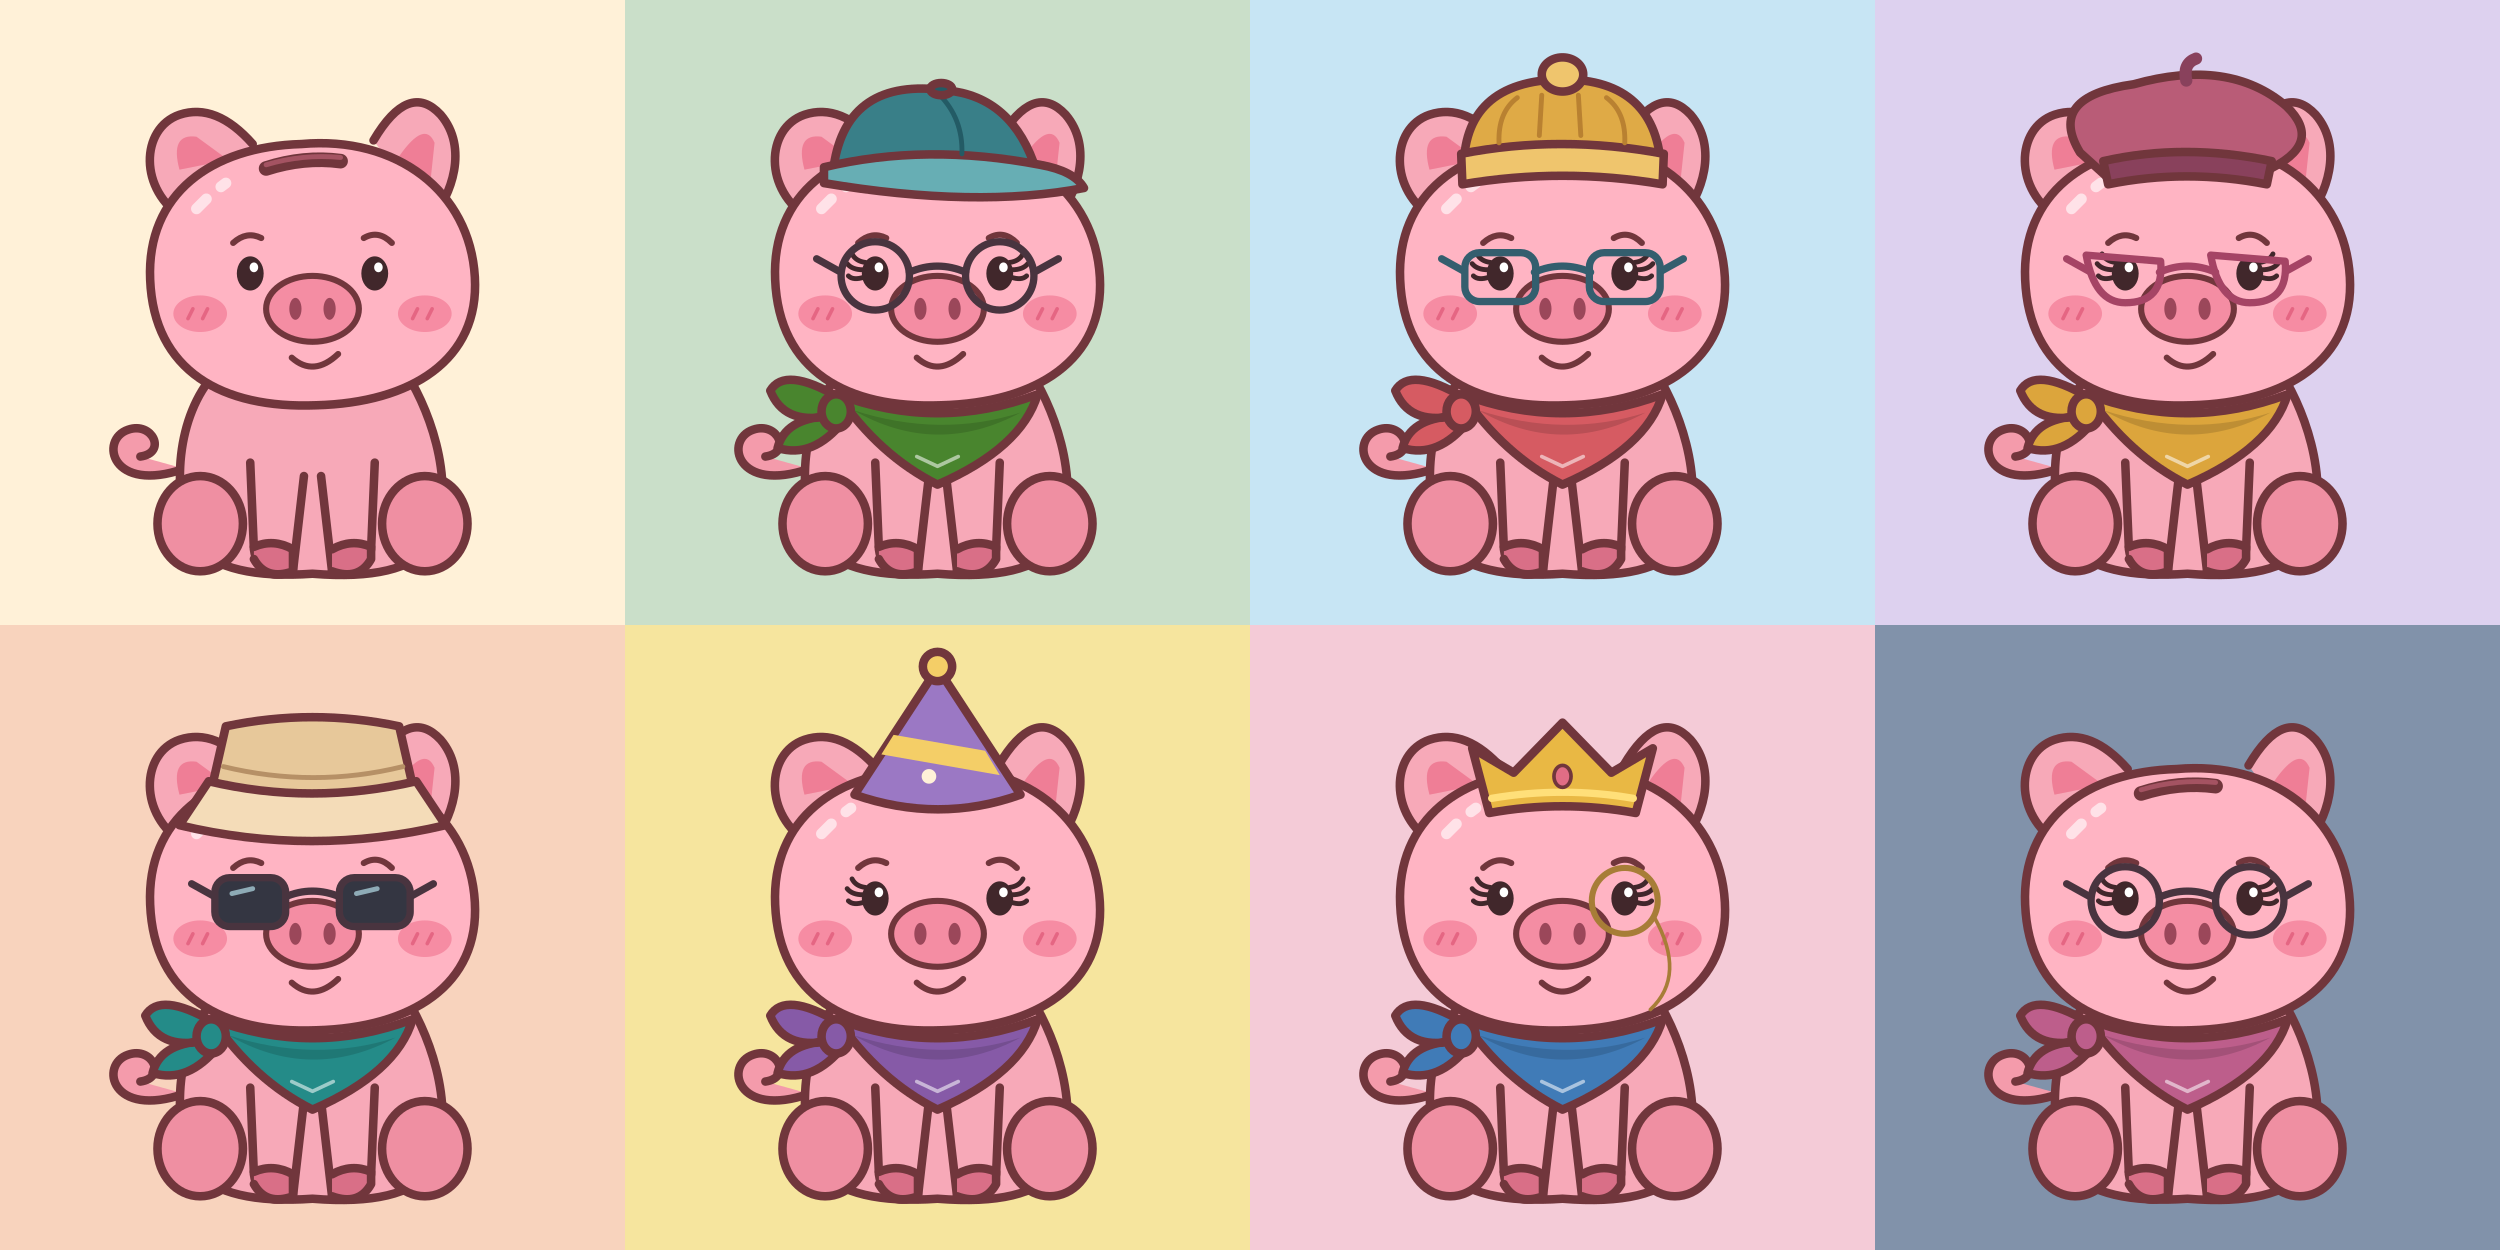
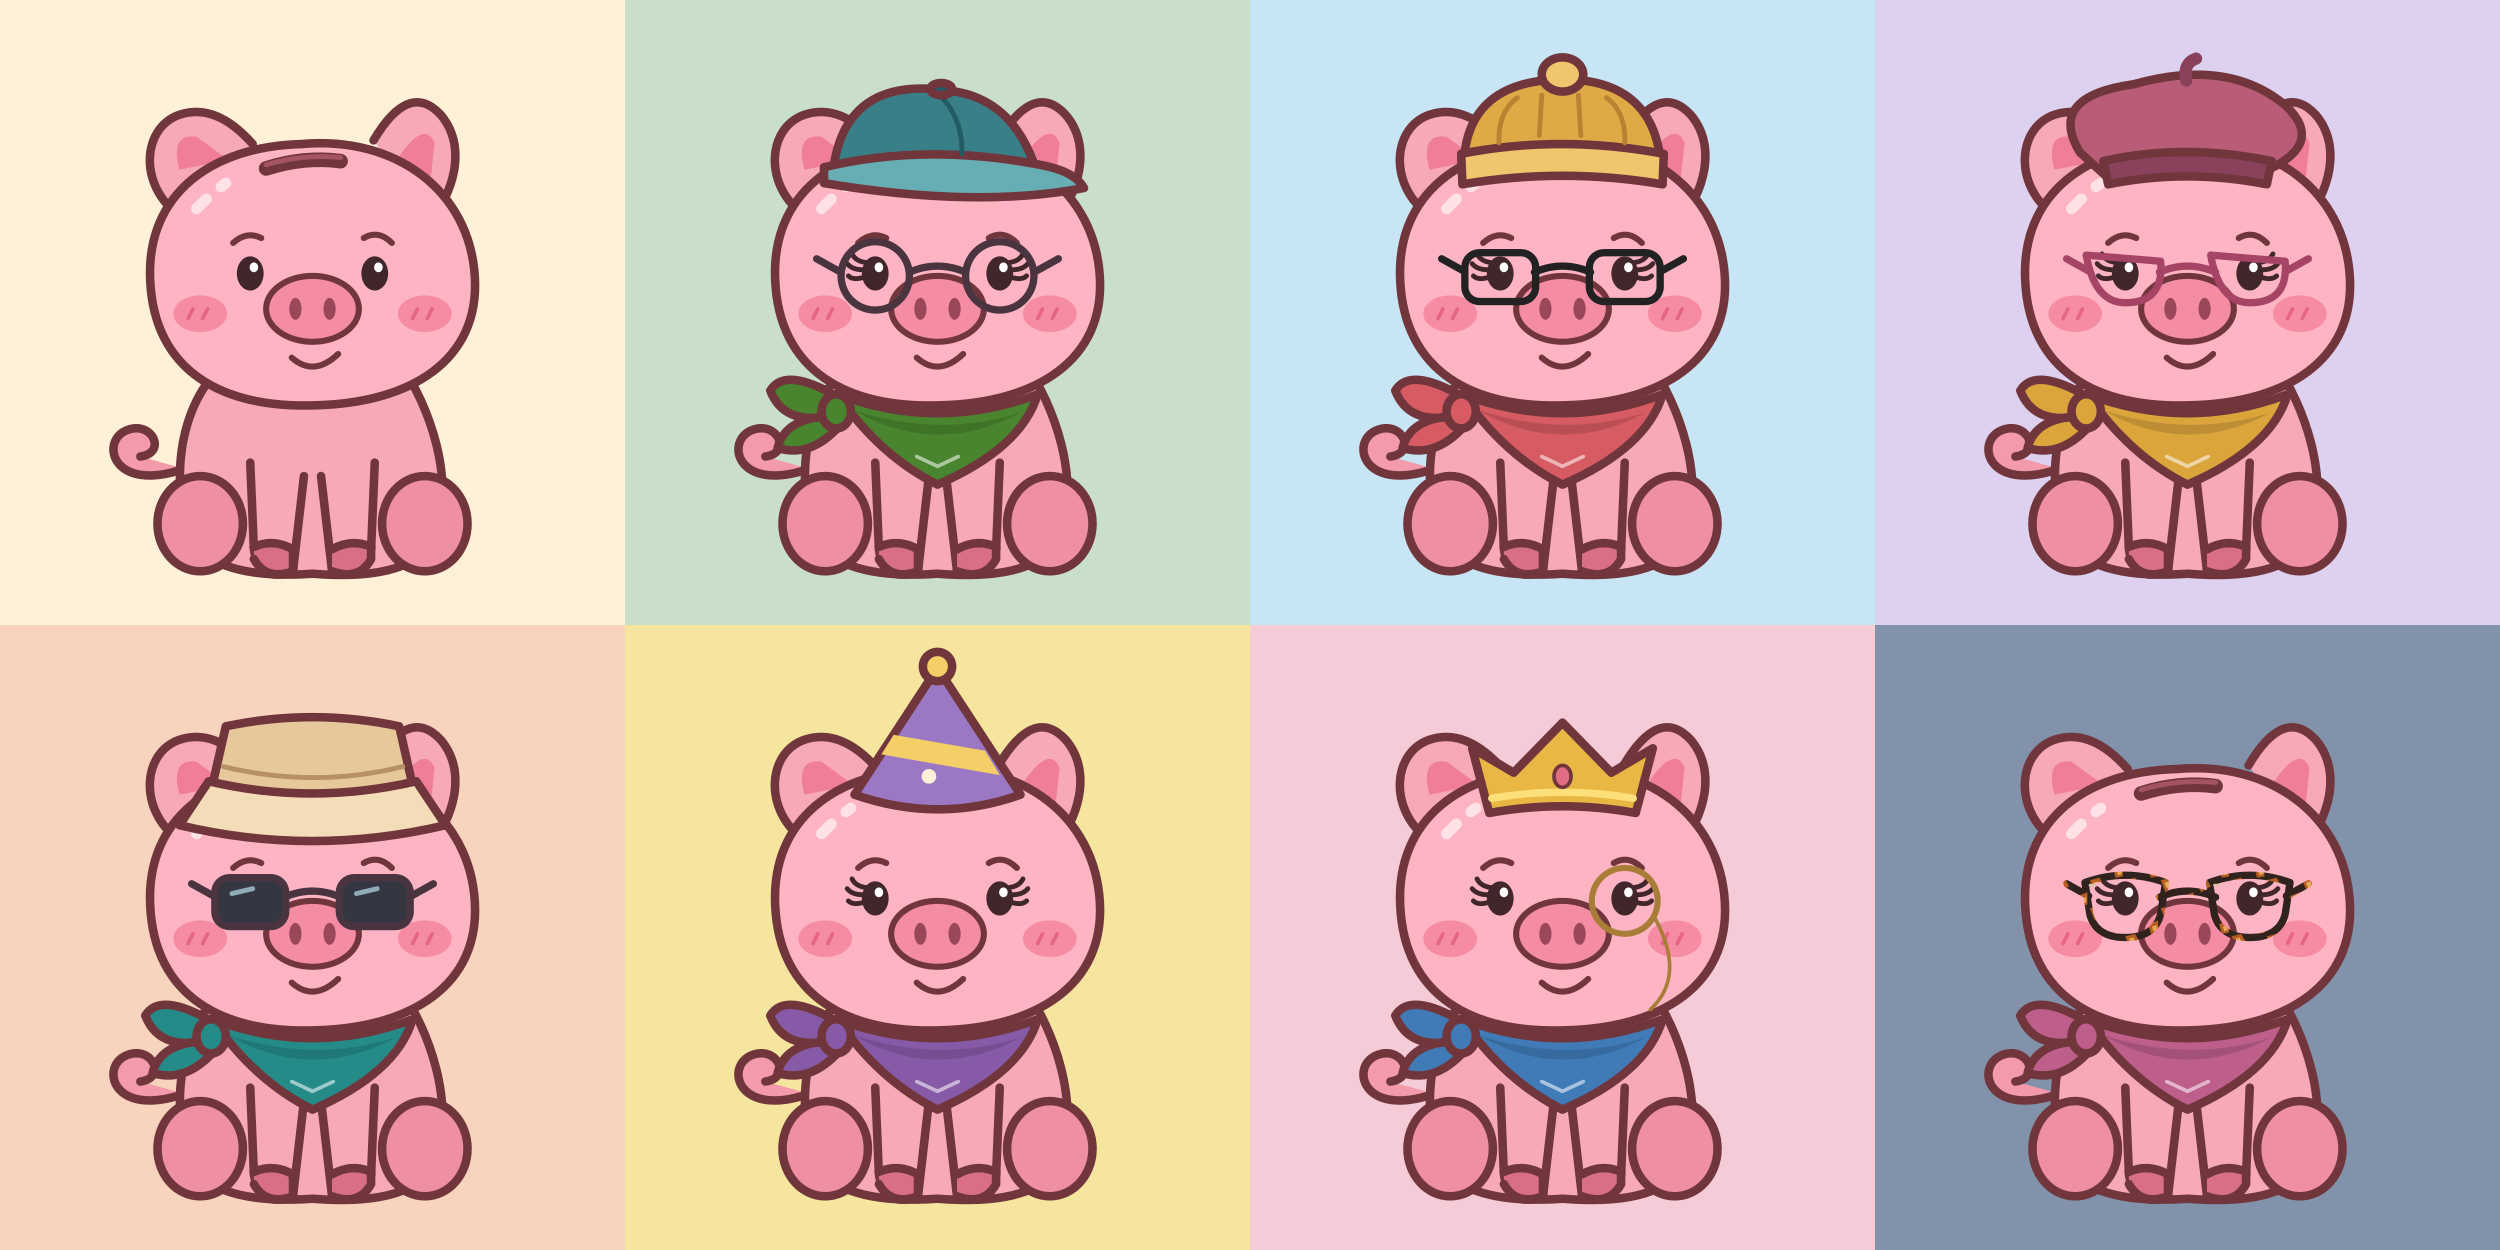
<svg xmlns="http://www.w3.org/2000/svg" width="1024" height="512">
  <svg x="0" y="0" width="256" height="256" viewBox="0 0 512 512">
    <g stroke="#71363c" stroke-width="7" stroke-linecap="round" stroke-linejoin="round">
      <path d="M0 0H512V512H0Z" fill="#fff1d8" stroke="none" />
    </g>
    <g stroke="#71363c" stroke-width="7" stroke-linecap="round" stroke-linejoin="round">
      <path d="M151 384 C91 405 81 360 105 352 C125 345 137 371 115 374" fill="#f49bab" />
      <path d="M176 306 C145 340 139 403 159 447 Q185 475 256 470 Q330 476 353 447 C375 403 355 341 333 306 Z" fill="#f7a9b8" />
      <ellipse cx="164" cy="429" rx="35" ry="39" fill="#ef8fa2" />
      <ellipse cx="348" cy="429" rx="35" ry="39" fill="#ef8fa2" />
      <path d="M205 379 L208 450 Q212 478 240 468 L249 390 M307 379 L304 450 Q300 478 272 468 L263 390" fill="#f7a9b8" />
      <path d="M208 448 Q224 441 240 450 L240 468 Q218 476 208 458 M272 450 Q288 441 304 448 L304 458 Q294 476 272 468" fill="#d96f87" />
      <path d="M151 179 C113 156 115 105 147 94 Q177 84 207 118 M306 115 Q335 66 361 94 C384 121 370 160 353 180" fill="#f7a9b8" />
      <path d="M147 139 Q139 109 161 112 L187 131 Z M327 128 Q348 98 356 117 L353 145 Z" fill="#ef7e96" stroke="none" />
      <path d="M123 229 C120 159 173 120 247 118 C325 111 385 157 389 227 C393 295 337 330 259 332 C182 335 126 304 123 229 Z" fill="#ffb4c3" />
      <path d="M218 138 Q249 128 279 132" fill="none" stroke-width="12" />
      <path d="M218 135 Q248 126 279 129" fill="none" stroke="#a45362" stroke-width="4" />
      <ellipse cx="164" cy="257" rx="22" ry="15" fill="#f68ca3" stroke="none" />
      <ellipse cx="348" cy="257" rx="22" ry="15" fill="#f68ca3" stroke="none" />
      <path d="M158 253 L154 261 M170 253 L166 261 M342 253 L338 261 M354 253 L350 261" fill="none" stroke="#e56683" stroke-width="3" />
      <path d="M191 199 Q202 189 214 195 M298 195 Q310 188 321 199" fill="none" stroke-width="5" />
      <ellipse cx="205" cy="224" rx="11" ry="14" fill="#41272b" stroke="none" />
      <ellipse cx="307" cy="224" rx="11" ry="14" fill="#41272b" stroke="none" />
      <ellipse cx="208" cy="219" rx="3.5" ry="4" fill="#fff" stroke="none" />
      <ellipse cx="310" cy="219" rx="3.5" ry="4" fill="#fff" stroke="none" />
      <ellipse cx="256" cy="253" rx="38" ry="27" fill="#f48da3" stroke-width="5" />
      <ellipse cx="242" cy="253" rx="5" ry="9" fill="#9b475a" stroke="none" />
      <ellipse cx="270" cy="253" rx="5" ry="9" fill="#9b475a" stroke="none" />
      <path d="M239 293 Q257 309 277 290" fill="none" stroke-width="5" />
      <path d="M161 171 L169 163 M181 153 L185 150" fill="none" stroke="#ffe2e8" stroke-width="9" />
    </g>
  </svg>
  <svg x="256" y="0" width="256" height="256" viewBox="0 0 512 512">
    <g stroke="#71363c" stroke-width="7" stroke-linecap="round" stroke-linejoin="round">
      <path d="M0 0H512V512H0Z" fill="#cadfc9" stroke="none" />
    </g>
    <g stroke="#71363c" stroke-width="7" stroke-linecap="round" stroke-linejoin="round">
      <path d="M151 384 C91 405 81 360 105 352 C125 345 137 371 115 374" fill="#f49bab" />
      <path d="M176 306 C145 340 139 403 159 447 Q185 475 256 470 Q330 476 353 447 C375 403 355 341 333 306 Z" fill="#f7a9b8" />
      <ellipse cx="164" cy="429" rx="35" ry="39" fill="#ef8fa2" />
      <ellipse cx="348" cy="429" rx="35" ry="39" fill="#ef8fa2" />
      <path d="M205 379 L208 450 Q212 478 240 468 L249 390 M307 379 L304 450 Q300 478 272 468 L263 390" fill="#f7a9b8" />
      <path d="M208 448 Q224 441 240 450 L240 468 Q218 476 208 458 M272 450 Q288 441 304 448 L304 458 Q294 476 272 468" fill="#d96f87" />
      <path d="M151 179 C113 156 115 105 147 94 Q177 84 207 118 M306 115 Q335 66 361 94 C384 121 370 160 353 180" fill="#f7a9b8" />
      <path d="M147 139 Q139 109 161 112 L187 131 Z M327 128 Q348 98 356 117 L353 145 Z" fill="#ef7e96" stroke="none" />
      <path d="M123 229 C120 159 173 120 247 118 C325 111 385 157 389 227 C393 295 337 330 259 332 C182 335 126 304 123 229 Z" fill="#ffb4c3" />
      <path d="M218 138 Q249 128 279 132" fill="none" stroke-width="12" />
      <path d="M218 135 Q248 126 279 129" fill="none" stroke="#a45362" stroke-width="4" />
      <ellipse cx="164" cy="257" rx="22" ry="15" fill="#f68ca3" stroke="none" />
      <ellipse cx="348" cy="257" rx="22" ry="15" fill="#f68ca3" stroke="none" />
      <path d="M158 253 L154 261 M170 253 L166 261 M342 253 L338 261 M354 253 L350 261" fill="none" stroke="#e56683" stroke-width="3" />
      <path d="M191 199 Q202 189 214 195 M298 195 Q310 188 321 199" fill="none" stroke-width="5" />
      <ellipse cx="205" cy="224" rx="11" ry="14" fill="#41272b" stroke="none" />
      <ellipse cx="307" cy="224" rx="11" ry="14" fill="#41272b" stroke="none" />
      <ellipse cx="208" cy="219" rx="3.5" ry="4" fill="#fff" stroke="none" />
      <ellipse cx="310" cy="219" rx="3.5" ry="4" fill="#fff" stroke="none" />
      <ellipse cx="256" cy="253" rx="38" ry="27" fill="#f48da3" stroke-width="5" />
      <ellipse cx="242" cy="253" rx="5" ry="9" fill="#9b475a" stroke="none" />
      <ellipse cx="270" cy="253" rx="5" ry="9" fill="#9b475a" stroke="none" />
      <path d="M239 293 Q257 309 277 290" fill="none" stroke-width="5" />
      <path d="M161 171 L169 163 M181 153 L185 150" fill="none" stroke="#ffe2e8" stroke-width="9" />
    </g>
    <g stroke="#71363c" stroke-width="7" stroke-linecap="round" stroke-linejoin="round">
      <path d="M174 325 Q131 300 119 320 Q130 348 166 341 Q131 343 125 367 Q154 376 179 345" fill="#49852e" />
      <path d="M174 323 Q256 354 338 323 Q325 367 256 397 Q208 373 174 323 Z" fill="#49852e" />
      <path d="M187 336 Q255 375 324 338 Q258 359 187 336" fill="#000" opacity=".14" stroke="none" />
      <ellipse cx="173" cy="337" rx="12" ry="14" fill="#49852e" />
      <path d="M239 374 L256 382 L273 374" fill="none" stroke="#fff" opacity=".55" stroke-width="3" />
    </g>
    <g stroke="#71363c" stroke-width="7" stroke-linecap="round" stroke-linejoin="round">
      <path d="M197 215 Q189 214 186 208 M195 221 Q186 221 182 216 M196 227 Q187 230 183 226 M315 215 Q323 214 326 208 M317 221 Q326 221 330 216 M316 227 Q325 230 329 226" fill="none" stroke="#41272b" stroke-width="4" />
    </g>
    <g stroke="#71363c" stroke-width="7" stroke-linecap="round" stroke-linejoin="round">
      <path d="M175 222 L157 212 M337 222 L355 212 M233 223 Q256 213 279 223" fill="none" stroke="#49343f" stroke-width="6" />
      <ellipse cx="205" cy="226" rx="28" ry="28" fill="none" stroke="#49343f" stroke-width="6" />
      <ellipse cx="307" cy="226" rx="28" ry="28" fill="none" stroke="#49343f" stroke-width="6" />
    </g>
    <g stroke="#71363c" stroke-width="7" stroke-linecap="round" stroke-linejoin="round">
      <path d="M171 136 Q182 63 263 74 Q318 79 337 140 Z" fill="#397f88" />
      <path d="M163 137 Q246 117 340 135 Q368 140 376 154 Q288 171 163 150 Z" fill="#67aeb4" />
      <path d="M257 77 Q277 97 276 126" fill="none" stroke="#235b65" stroke-width="4" />
      <ellipse cx="259" cy="73" rx="9" ry="5" fill="#235b65" />
    </g>
  </svg>
  <svg x="512" y="0" width="256" height="256" viewBox="0 0 512 512">
    <g stroke="#71363c" stroke-width="7" stroke-linecap="round" stroke-linejoin="round">
      <path d="M0 0H512V512H0Z" fill="#c7e5f4" stroke="none" />
    </g>
    <g stroke="#71363c" stroke-width="7" stroke-linecap="round" stroke-linejoin="round">
      <path d="M151 384 C91 405 81 360 105 352 C125 345 137 371 115 374" fill="#f49bab" />
      <path d="M176 306 C145 340 139 403 159 447 Q185 475 256 470 Q330 476 353 447 C375 403 355 341 333 306 Z" fill="#f7a9b8" />
      <ellipse cx="164" cy="429" rx="35" ry="39" fill="#ef8fa2" />
      <ellipse cx="348" cy="429" rx="35" ry="39" fill="#ef8fa2" />
      <path d="M205 379 L208 450 Q212 478 240 468 L249 390 M307 379 L304 450 Q300 478 272 468 L263 390" fill="#f7a9b8" />
      <path d="M208 448 Q224 441 240 450 L240 468 Q218 476 208 458 M272 450 Q288 441 304 448 L304 458 Q294 476 272 468" fill="#d96f87" />
      <path d="M151 179 C113 156 115 105 147 94 Q177 84 207 118 M306 115 Q335 66 361 94 C384 121 370 160 353 180" fill="#f7a9b8" />
      <path d="M147 139 Q139 109 161 112 L187 131 Z M327 128 Q348 98 356 117 L353 145 Z" fill="#ef7e96" stroke="none" />
      <path d="M123 229 C120 159 173 120 247 118 C325 111 385 157 389 227 C393 295 337 330 259 332 C182 335 126 304 123 229 Z" fill="#ffb4c3" />
      <path d="M218 138 Q249 128 279 132" fill="none" stroke-width="12" />
      <path d="M218 135 Q248 126 279 129" fill="none" stroke="#a45362" stroke-width="4" />
      <ellipse cx="164" cy="257" rx="22" ry="15" fill="#f68ca3" stroke="none" />
      <ellipse cx="348" cy="257" rx="22" ry="15" fill="#f68ca3" stroke="none" />
      <path d="M158 253 L154 261 M170 253 L166 261 M342 253 L338 261 M354 253 L350 261" fill="none" stroke="#e56683" stroke-width="3" />
      <path d="M191 199 Q202 189 214 195 M298 195 Q310 188 321 199" fill="none" stroke-width="5" />
      <ellipse cx="205" cy="224" rx="11" ry="14" fill="#41272b" stroke="none" />
      <ellipse cx="307" cy="224" rx="11" ry="14" fill="#41272b" stroke="none" />
      <ellipse cx="208" cy="219" rx="3.5" ry="4" fill="#fff" stroke="none" />
      <ellipse cx="310" cy="219" rx="3.5" ry="4" fill="#fff" stroke="none" />
      <ellipse cx="256" cy="253" rx="38" ry="27" fill="#f48da3" stroke-width="5" />
      <ellipse cx="242" cy="253" rx="5" ry="9" fill="#9b475a" stroke="none" />
      <ellipse cx="270" cy="253" rx="5" ry="9" fill="#9b475a" stroke="none" />
      <path d="M239 293 Q257 309 277 290" fill="none" stroke-width="5" />
      <path d="M161 171 L169 163 M181 153 L185 150" fill="none" stroke="#ffe2e8" stroke-width="9" />
    </g>
    <g stroke="#71363c" stroke-width="7" stroke-linecap="round" stroke-linejoin="round">
      <path d="M174 325 Q131 300 119 320 Q130 348 166 341 Q131 343 125 367 Q154 376 179 345" fill="#d65b62" />
      <path d="M174 323 Q256 354 338 323 Q325 367 256 397 Q208 373 174 323 Z" fill="#d65b62" />
      <path d="M187 336 Q255 375 324 338 Q258 359 187 336" fill="#000" opacity=".14" stroke="none" />
      <ellipse cx="173" cy="337" rx="12" ry="14" fill="#d65b62" />
      <path d="M239 374 L256 382 L273 374" fill="none" stroke="#fff" opacity=".55" stroke-width="3" />
    </g>
    <g stroke="#71363c" stroke-width="7" stroke-linecap="round" stroke-linejoin="round">
      <path d="M197 215 Q189 214 186 208 M195 221 Q186 221 182 216 M196 227 Q187 230 183 226 M315 215 Q323 214 326 208 M317 221 Q326 221 330 216 M316 227 Q325 230 329 226" fill="none" stroke="#41272b" stroke-width="4" />
    </g>
    <g stroke="#71363c" stroke-width="7" stroke-linecap="round" stroke-linejoin="round">
-       <path d="M175 222 L157 212 M337 222 L355 212 M233 223 Q256 213 279 223" fill="none" stroke="#345e6e" stroke-width="6" />
-       <rect x="176" y="207" width="58" height="40" rx="12" fill="none" stroke="#345e6e" stroke-width="6" />
-       <rect x="278" y="207" width="58" height="40" rx="12" fill="none" stroke="#345e6e" stroke-width="6" />
+       <path d="M175 222 L157 212 M337 222 L355 212 M233 223 Q256 213 279 223" fill="none" stroke="#222222" stroke-width="6" />
+       <rect x="176" y="207" width="58" height="40" rx="12" fill="none" stroke="#222222" stroke-width="6" />
+       <rect x="278" y="207" width="58" height="40" rx="12" fill="none" stroke="#222222" stroke-width="6" />
    </g>
    <g stroke="#71363c" stroke-width="7" stroke-linecap="round" stroke-linejoin="round">
      <path d="M175 141 Q174 66 256 65 Q334 65 337 141 Z" fill="#dfaa46" />
      <path d="M173 126 Q254 110 339 126 L338 151 Q256 137 174 151 Z" fill="#efc56d" />
      <ellipse cx="256" cy="61" rx="17" ry="14" fill="#efc56d" />
      <path d="M204 117 Q203 92 219 80 M237 111 L239 78 M271 111 L269 78 M307 117 Q308 92 292 80" fill="none" stroke="#b98131" stroke-width="4" />
    </g>
  </svg>
  <svg x="768" y="0" width="256" height="256" viewBox="0 0 512 512">
    <g stroke="#71363c" stroke-width="7" stroke-linecap="round" stroke-linejoin="round">
      <path d="M0 0H512V512H0Z" fill="#ddd1ef" stroke="none" />
    </g>
    <g stroke="#71363c" stroke-width="7" stroke-linecap="round" stroke-linejoin="round">
      <path d="M151 384 C91 405 81 360 105 352 C125 345 137 371 115 374" fill="#f49bab" />
      <path d="M176 306 C145 340 139 403 159 447 Q185 475 256 470 Q330 476 353 447 C375 403 355 341 333 306 Z" fill="#f7a9b8" />
      <ellipse cx="164" cy="429" rx="35" ry="39" fill="#ef8fa2" />
      <ellipse cx="348" cy="429" rx="35" ry="39" fill="#ef8fa2" />
      <path d="M205 379 L208 450 Q212 478 240 468 L249 390 M307 379 L304 450 Q300 478 272 468 L263 390" fill="#f7a9b8" />
      <path d="M208 448 Q224 441 240 450 L240 468 Q218 476 208 458 M272 450 Q288 441 304 448 L304 458 Q294 476 272 468" fill="#d96f87" />
      <path d="M151 179 C113 156 115 105 147 94 Q177 84 207 118 M306 115 Q335 66 361 94 C384 121 370 160 353 180" fill="#f7a9b8" />
      <path d="M147 139 Q139 109 161 112 L187 131 Z M327 128 Q348 98 356 117 L353 145 Z" fill="#ef7e96" stroke="none" />
      <path d="M123 229 C120 159 173 120 247 118 C325 111 385 157 389 227 C393 295 337 330 259 332 C182 335 126 304 123 229 Z" fill="#ffb4c3" />
      <path d="M218 138 Q249 128 279 132" fill="none" stroke-width="12" />
      <path d="M218 135 Q248 126 279 129" fill="none" stroke="#a45362" stroke-width="4" />
      <ellipse cx="164" cy="257" rx="22" ry="15" fill="#f68ca3" stroke="none" />
      <ellipse cx="348" cy="257" rx="22" ry="15" fill="#f68ca3" stroke="none" />
      <path d="M158 253 L154 261 M170 253 L166 261 M342 253 L338 261 M354 253 L350 261" fill="none" stroke="#e56683" stroke-width="3" />
      <path d="M191 199 Q202 189 214 195 M298 195 Q310 188 321 199" fill="none" stroke-width="5" />
      <ellipse cx="205" cy="224" rx="11" ry="14" fill="#41272b" stroke="none" />
      <ellipse cx="307" cy="224" rx="11" ry="14" fill="#41272b" stroke="none" />
      <ellipse cx="208" cy="219" rx="3.5" ry="4" fill="#fff" stroke="none" />
      <ellipse cx="310" cy="219" rx="3.5" ry="4" fill="#fff" stroke="none" />
      <ellipse cx="256" cy="253" rx="38" ry="27" fill="#f48da3" stroke-width="5" />
      <ellipse cx="242" cy="253" rx="5" ry="9" fill="#9b475a" stroke="none" />
      <ellipse cx="270" cy="253" rx="5" ry="9" fill="#9b475a" stroke="none" />
      <path d="M239 293 Q257 309 277 290" fill="none" stroke-width="5" />
      <path d="M161 171 L169 163 M181 153 L185 150" fill="none" stroke="#ffe2e8" stroke-width="9" />
    </g>
    <g stroke="#71363c" stroke-width="7" stroke-linecap="round" stroke-linejoin="round">
      <path d="M174 325 Q131 300 119 320 Q130 348 166 341 Q131 343 125 367 Q154 376 179 345" fill="#dca53c" />
      <path d="M174 323 Q256 354 338 323 Q325 367 256 397 Q208 373 174 323 Z" fill="#dca53c" />
      <path d="M187 336 Q255 375 324 338 Q258 359 187 336" fill="#000" opacity=".14" stroke="none" />
      <ellipse cx="173" cy="337" rx="12" ry="14" fill="#dca53c" />
      <path d="M239 374 L256 382 L273 374" fill="none" stroke="#fff" opacity=".55" stroke-width="3" />
    </g>
    <g stroke="#71363c" stroke-width="7" stroke-linecap="round" stroke-linejoin="round">
      <path d="M197 215 Q189 214 186 208 M195 221 Q186 221 182 216 M196 227 Q187 230 183 226 M315 215 Q323 214 326 208 M317 221 Q326 221 330 216 M316 227 Q325 230 329 226" fill="none" stroke="#41272b" stroke-width="4" />
    </g>
    <g stroke="#71363c" stroke-width="7" stroke-linecap="round" stroke-linejoin="round">
      <path d="M175 222 L157 212 M337 222 L355 212 M233 223 Q256 213 279 223" fill="none" stroke="#a54465" stroke-width="6" />
      <path d="M173 209 L234 214 Q237 248 205 248 Q180 248 173 209 Z" fill="none" stroke="#a54465" stroke-width="6" />
      <path d="M275 209 L336 214 Q339 248 307 248 Q282 248 275 209 Z" fill="none" stroke="#a54465" stroke-width="6" />
    </g>
    <g stroke="#71363c" stroke-width="7" stroke-linecap="round" stroke-linejoin="round">
      <path d="M168 125 Q140 79 212 69 Q290 47 337 87 Q369 118 320 140 L189 144 Z" fill="#b95c77" />
      <path d="M187 132 Q253 117 325 132 L321 151 Q255 138 191 151 Z" fill="#89415c" />
      <path d="M255 66 Q252 52 263 48" fill="none" stroke="#89415c" stroke-width="10" />
    </g>
  </svg>
  <svg x="0" y="256" width="256" height="256" viewBox="0 0 512 512">
    <g stroke="#71363c" stroke-width="7" stroke-linecap="round" stroke-linejoin="round">
      <path d="M0 0H512V512H0Z" fill="#f8d3bd" stroke="none" />
    </g>
    <g stroke="#71363c" stroke-width="7" stroke-linecap="round" stroke-linejoin="round">
      <path d="M151 384 C91 405 81 360 105 352 C125 345 137 371 115 374" fill="#f49bab" />
      <path d="M176 306 C145 340 139 403 159 447 Q185 475 256 470 Q330 476 353 447 C375 403 355 341 333 306 Z" fill="#f7a9b8" />
      <ellipse cx="164" cy="429" rx="35" ry="39" fill="#ef8fa2" />
      <ellipse cx="348" cy="429" rx="35" ry="39" fill="#ef8fa2" />
      <path d="M205 379 L208 450 Q212 478 240 468 L249 390 M307 379 L304 450 Q300 478 272 468 L263 390" fill="#f7a9b8" />
      <path d="M208 448 Q224 441 240 450 L240 468 Q218 476 208 458 M272 450 Q288 441 304 448 L304 458 Q294 476 272 468" fill="#d96f87" />
      <path d="M151 179 C113 156 115 105 147 94 Q177 84 207 118 M306 115 Q335 66 361 94 C384 121 370 160 353 180" fill="#f7a9b8" />
      <path d="M147 139 Q139 109 161 112 L187 131 Z M327 128 Q348 98 356 117 L353 145 Z" fill="#ef7e96" stroke="none" />
      <path d="M123 229 C120 159 173 120 247 118 C325 111 385 157 389 227 C393 295 337 330 259 332 C182 335 126 304 123 229 Z" fill="#ffb4c3" />
      <path d="M218 138 Q249 128 279 132" fill="none" stroke-width="12" />
      <path d="M218 135 Q248 126 279 129" fill="none" stroke="#a45362" stroke-width="4" />
      <ellipse cx="164" cy="257" rx="22" ry="15" fill="#f68ca3" stroke="none" />
      <ellipse cx="348" cy="257" rx="22" ry="15" fill="#f68ca3" stroke="none" />
      <path d="M158 253 L154 261 M170 253 L166 261 M342 253 L338 261 M354 253 L350 261" fill="none" stroke="#e56683" stroke-width="3" />
      <path d="M191 199 Q202 189 214 195 M298 195 Q310 188 321 199" fill="none" stroke-width="5" />
      <ellipse cx="205" cy="224" rx="11" ry="14" fill="#41272b" stroke="none" />
      <ellipse cx="307" cy="224" rx="11" ry="14" fill="#41272b" stroke="none" />
      <ellipse cx="208" cy="219" rx="3.5" ry="4" fill="#fff" stroke="none" />
      <ellipse cx="310" cy="219" rx="3.5" ry="4" fill="#fff" stroke="none" />
      <ellipse cx="256" cy="253" rx="38" ry="27" fill="#f48da3" stroke-width="5" />
      <ellipse cx="242" cy="253" rx="5" ry="9" fill="#9b475a" stroke="none" />
      <ellipse cx="270" cy="253" rx="5" ry="9" fill="#9b475a" stroke="none" />
      <path d="M239 293 Q257 309 277 290" fill="none" stroke-width="5" />
      <path d="M161 171 L169 163 M181 153 L185 150" fill="none" stroke="#ffe2e8" stroke-width="9" />
    </g>
    <g stroke="#71363c" stroke-width="7" stroke-linecap="round" stroke-linejoin="round">
      <path d="M174 325 Q131 300 119 320 Q130 348 166 341 Q131 343 125 367 Q154 376 179 345" fill="#248b88" />
      <path d="M174 323 Q256 354 338 323 Q325 367 256 397 Q208 373 174 323 Z" fill="#248b88" />
      <path d="M187 336 Q255 375 324 338 Q258 359 187 336" fill="#000" opacity=".14" stroke="none" />
      <ellipse cx="173" cy="337" rx="12" ry="14" fill="#248b88" />
      <path d="M239 374 L256 382 L273 374" fill="none" stroke="#fff" opacity=".55" stroke-width="3" />
    </g>
    <g stroke="#71363c" stroke-width="7" stroke-linecap="round" stroke-linejoin="round">
      <path d="M197 215 Q189 214 186 208 M195 221 Q186 221 182 216 M196 227 Q187 230 183 226 M315 215 Q323 214 326 208 M317 221 Q326 221 330 216 M316 227 Q325 230 329 226" fill="none" stroke="#41272b" stroke-width="4" />
    </g>
    <g stroke="#71363c" stroke-width="7" stroke-linecap="round" stroke-linejoin="round">
      <path d="M175 222 L157 212 M337 222 L355 212 M233 223 Q256 213 279 223" fill="none" stroke="#49343f" stroke-width="6" />
      <rect x="176" y="207" width="58" height="40" rx="12" fill="#343642" stroke="#49343f" stroke-width="6" />
      <path d="M190 220 L207 216" fill="none" stroke="#8eabb6" stroke-width="4" />
      <rect x="278" y="207" width="58" height="40" rx="12" fill="#343642" stroke="#49343f" stroke-width="6" />
      <path d="M292 220 L309 216" fill="none" stroke="#8eabb6" stroke-width="4" />
    </g>
    <g stroke="#71363c" stroke-width="7" stroke-linecap="round" stroke-linejoin="round">
      <path d="M185 83 Q256 68 327 83 L340 140 L172 140 Z" fill="#e7c89a" />
      <path d="M171 128 Q255 148 341 128 L365 164 Q255 190 147 164 Z" fill="#f4dcb8" />
      <path d="M183 116 Q257 134 330 116" fill="none" stroke="#b69066" stroke-width="4" />
    </g>
  </svg>
  <svg x="256" y="256" width="256" height="256" viewBox="0 0 512 512">
    <g stroke="#71363c" stroke-width="7" stroke-linecap="round" stroke-linejoin="round">
      <path d="M0 0H512V512H0Z" fill="#f6e59e" stroke="none" />
    </g>
    <g stroke="#71363c" stroke-width="7" stroke-linecap="round" stroke-linejoin="round">
      <path d="M151 384 C91 405 81 360 105 352 C125 345 137 371 115 374" fill="#f49bab" />
      <path d="M176 306 C145 340 139 403 159 447 Q185 475 256 470 Q330 476 353 447 C375 403 355 341 333 306 Z" fill="#f7a9b8" />
      <ellipse cx="164" cy="429" rx="35" ry="39" fill="#ef8fa2" />
      <ellipse cx="348" cy="429" rx="35" ry="39" fill="#ef8fa2" />
      <path d="M205 379 L208 450 Q212 478 240 468 L249 390 M307 379 L304 450 Q300 478 272 468 L263 390" fill="#f7a9b8" />
      <path d="M208 448 Q224 441 240 450 L240 468 Q218 476 208 458 M272 450 Q288 441 304 448 L304 458 Q294 476 272 468" fill="#d96f87" />
      <path d="M151 179 C113 156 115 105 147 94 Q177 84 207 118 M306 115 Q335 66 361 94 C384 121 370 160 353 180" fill="#f7a9b8" />
      <path d="M147 139 Q139 109 161 112 L187 131 Z M327 128 Q348 98 356 117 L353 145 Z" fill="#ef7e96" stroke="none" />
      <path d="M123 229 C120 159 173 120 247 118 C325 111 385 157 389 227 C393 295 337 330 259 332 C182 335 126 304 123 229 Z" fill="#ffb4c3" />
      <path d="M218 138 Q249 128 279 132" fill="none" stroke-width="12" />
      <path d="M218 135 Q248 126 279 129" fill="none" stroke="#a45362" stroke-width="4" />
      <ellipse cx="164" cy="257" rx="22" ry="15" fill="#f68ca3" stroke="none" />
      <ellipse cx="348" cy="257" rx="22" ry="15" fill="#f68ca3" stroke="none" />
      <path d="M158 253 L154 261 M170 253 L166 261 M342 253 L338 261 M354 253 L350 261" fill="none" stroke="#e56683" stroke-width="3" />
      <path d="M191 199 Q202 189 214 195 M298 195 Q310 188 321 199" fill="none" stroke-width="5" />
      <ellipse cx="205" cy="224" rx="11" ry="14" fill="#41272b" stroke="none" />
      <ellipse cx="307" cy="224" rx="11" ry="14" fill="#41272b" stroke="none" />
      <ellipse cx="208" cy="219" rx="3.5" ry="4" fill="#fff" stroke="none" />
      <ellipse cx="310" cy="219" rx="3.5" ry="4" fill="#fff" stroke="none" />
      <ellipse cx="256" cy="253" rx="38" ry="27" fill="#f48da3" stroke-width="5" />
      <ellipse cx="242" cy="253" rx="5" ry="9" fill="#9b475a" stroke="none" />
      <ellipse cx="270" cy="253" rx="5" ry="9" fill="#9b475a" stroke="none" />
      <path d="M239 293 Q257 309 277 290" fill="none" stroke-width="5" />
      <path d="M161 171 L169 163 M181 153 L185 150" fill="none" stroke="#ffe2e8" stroke-width="9" />
    </g>
    <g stroke="#71363c" stroke-width="7" stroke-linecap="round" stroke-linejoin="round">
      <path d="M174 325 Q131 300 119 320 Q130 348 166 341 Q131 343 125 367 Q154 376 179 345" fill="#865aa7" />
      <path d="M174 323 Q256 354 338 323 Q325 367 256 397 Q208 373 174 323 Z" fill="#865aa7" />
      <path d="M187 336 Q255 375 324 338 Q258 359 187 336" fill="#000" opacity=".14" stroke="none" />
      <ellipse cx="173" cy="337" rx="12" ry="14" fill="#865aa7" />
      <path d="M239 374 L256 382 L273 374" fill="none" stroke="#fff" opacity=".55" stroke-width="3" />
    </g>
    <g stroke="#71363c" stroke-width="7" stroke-linecap="round" stroke-linejoin="round">
      <path d="M197 215 Q189 214 186 208 M195 221 Q186 221 182 216 M196 227 Q187 230 183 226 M315 215 Q323 214 326 208 M317 221 Q326 221 330 216 M316 227 Q325 230 329 226" fill="none" stroke="#41272b" stroke-width="4" />
    </g>
    <g stroke="#71363c" stroke-width="7" stroke-linecap="round" stroke-linejoin="round">
      <path d="M188 139 L256 35 L324 139 Q257 163 188 139 Z" fill="#9b78c4" />
      <path d="M220 90 L295 103 L307 123 L210 106 Z" fill="#f4ce67" stroke="none" />
      <ellipse cx="256" cy="34" rx="12" ry="12" fill="#f4ce67" />
      <ellipse cx="249" cy="124" rx="6" ry="6" fill="#fff1d8" stroke="none" />
    </g>
  </svg>
  <svg x="512" y="256" width="256" height="256" viewBox="0 0 512 512">
    <g stroke="#71363c" stroke-width="7" stroke-linecap="round" stroke-linejoin="round">
      <path d="M0 0H512V512H0Z" fill="#f4cbd7" stroke="none" />
    </g>
    <g stroke="#71363c" stroke-width="7" stroke-linecap="round" stroke-linejoin="round">
      <path d="M151 384 C91 405 81 360 105 352 C125 345 137 371 115 374" fill="#f49bab" />
      <path d="M176 306 C145 340 139 403 159 447 Q185 475 256 470 Q330 476 353 447 C375 403 355 341 333 306 Z" fill="#f7a9b8" />
      <ellipse cx="164" cy="429" rx="35" ry="39" fill="#ef8fa2" />
      <ellipse cx="348" cy="429" rx="35" ry="39" fill="#ef8fa2" />
      <path d="M205 379 L208 450 Q212 478 240 468 L249 390 M307 379 L304 450 Q300 478 272 468 L263 390" fill="#f7a9b8" />
      <path d="M208 448 Q224 441 240 450 L240 468 Q218 476 208 458 M272 450 Q288 441 304 448 L304 458 Q294 476 272 468" fill="#d96f87" />
      <path d="M151 179 C113 156 115 105 147 94 Q177 84 207 118 M306 115 Q335 66 361 94 C384 121 370 160 353 180" fill="#f7a9b8" />
      <path d="M147 139 Q139 109 161 112 L187 131 Z M327 128 Q348 98 356 117 L353 145 Z" fill="#ef7e96" stroke="none" />
      <path d="M123 229 C120 159 173 120 247 118 C325 111 385 157 389 227 C393 295 337 330 259 332 C182 335 126 304 123 229 Z" fill="#ffb4c3" />
      <path d="M218 138 Q249 128 279 132" fill="none" stroke-width="12" />
      <path d="M218 135 Q248 126 279 129" fill="none" stroke="#a45362" stroke-width="4" />
      <ellipse cx="164" cy="257" rx="22" ry="15" fill="#f68ca3" stroke="none" />
      <ellipse cx="348" cy="257" rx="22" ry="15" fill="#f68ca3" stroke="none" />
      <path d="M158 253 L154 261 M170 253 L166 261 M342 253 L338 261 M354 253 L350 261" fill="none" stroke="#e56683" stroke-width="3" />
      <path d="M191 199 Q202 189 214 195 M298 195 Q310 188 321 199" fill="none" stroke-width="5" />
      <ellipse cx="205" cy="224" rx="11" ry="14" fill="#41272b" stroke="none" />
      <ellipse cx="307" cy="224" rx="11" ry="14" fill="#41272b" stroke="none" />
      <ellipse cx="208" cy="219" rx="3.5" ry="4" fill="#fff" stroke="none" />
      <ellipse cx="310" cy="219" rx="3.5" ry="4" fill="#fff" stroke="none" />
      <ellipse cx="256" cy="253" rx="38" ry="27" fill="#f48da3" stroke-width="5" />
      <ellipse cx="242" cy="253" rx="5" ry="9" fill="#9b475a" stroke="none" />
      <ellipse cx="270" cy="253" rx="5" ry="9" fill="#9b475a" stroke="none" />
      <path d="M239 293 Q257 309 277 290" fill="none" stroke-width="5" />
      <path d="M161 171 L169 163 M181 153 L185 150" fill="none" stroke="#ffe2e8" stroke-width="9" />
    </g>
    <g stroke="#71363c" stroke-width="7" stroke-linecap="round" stroke-linejoin="round">
      <path d="M174 325 Q131 300 119 320 Q130 348 166 341 Q131 343 125 367 Q154 376 179 345" fill="#407bb7" />
      <path d="M174 323 Q256 354 338 323 Q325 367 256 397 Q208 373 174 323 Z" fill="#407bb7" />
      <path d="M187 336 Q255 375 324 338 Q258 359 187 336" fill="#000" opacity=".14" stroke="none" />
      <ellipse cx="173" cy="337" rx="12" ry="14" fill="#407bb7" />
      <path d="M239 374 L256 382 L273 374" fill="none" stroke="#fff" opacity=".55" stroke-width="3" />
    </g>
    <g stroke="#71363c" stroke-width="7" stroke-linecap="round" stroke-linejoin="round">
      <path d="M197 215 Q189 214 186 208 M195 221 Q186 221 182 216 M196 227 Q187 230 183 226 M315 215 Q323 214 326 208 M317 221 Q326 221 330 216 M316 227 Q325 230 329 226" fill="none" stroke="#41272b" stroke-width="4" />
    </g>
    <g stroke="#71363c" stroke-width="7" stroke-linecap="round" stroke-linejoin="round">
      <ellipse cx="307" cy="226" rx="27" ry="27" fill="none" stroke="#a77d37" stroke-width="5" />
      <path d="M331 239 Q358 287 328 315" fill="none" stroke="#a77d37" stroke-width="3" />
    </g>
    <g stroke="#71363c" stroke-width="7" stroke-linecap="round" stroke-linejoin="round">
      <path d="M182 101 L216 121 L256 80 L296 121 L330 101 L316 154 Q256 143 196 154 Z" fill="#e9b844" />
      <path d="M198 142 Q256 132 314 142" fill="none" stroke="#ffdf79" stroke-width="6" />
      <ellipse cx="256" cy="124" rx="7" ry="9" fill="#e16d85" stroke-width="3" />
    </g>
  </svg>
  <svg x="768" y="256" width="256" height="256" viewBox="0 0 512 512">
    <g stroke="#71363c" stroke-width="7" stroke-linecap="round" stroke-linejoin="round">
      <path d="M0 0H512V512H0Z" fill="#8192aa" stroke="none" />
    </g>
    <g stroke="#71363c" stroke-width="7" stroke-linecap="round" stroke-linejoin="round">
      <path d="M151 384 C91 405 81 360 105 352 C125 345 137 371 115 374" fill="#f49bab" />
      <path d="M176 306 C145 340 139 403 159 447 Q185 475 256 470 Q330 476 353 447 C375 403 355 341 333 306 Z" fill="#f7a9b8" />
      <ellipse cx="164" cy="429" rx="35" ry="39" fill="#ef8fa2" />
      <ellipse cx="348" cy="429" rx="35" ry="39" fill="#ef8fa2" />
      <path d="M205 379 L208 450 Q212 478 240 468 L249 390 M307 379 L304 450 Q300 478 272 468 L263 390" fill="#f7a9b8" />
      <path d="M208 448 Q224 441 240 450 L240 468 Q218 476 208 458 M272 450 Q288 441 304 448 L304 458 Q294 476 272 468" fill="#d96f87" />
      <path d="M151 179 C113 156 115 105 147 94 Q177 84 207 118 M306 115 Q335 66 361 94 C384 121 370 160 353 180" fill="#f7a9b8" />
      <path d="M147 139 Q139 109 161 112 L187 131 Z M327 128 Q348 98 356 117 L353 145 Z" fill="#ef7e96" stroke="none" />
      <path d="M123 229 C120 159 173 120 247 118 C325 111 385 157 389 227 C393 295 337 330 259 332 C182 335 126 304 123 229 Z" fill="#ffb4c3" />
      <path d="M218 138 Q249 128 279 132" fill="none" stroke-width="12" />
      <path d="M218 135 Q248 126 279 129" fill="none" stroke="#a45362" stroke-width="4" />
      <ellipse cx="164" cy="257" rx="22" ry="15" fill="#f68ca3" stroke="none" />
      <ellipse cx="348" cy="257" rx="22" ry="15" fill="#f68ca3" stroke="none" />
      <path d="M158 253 L154 261 M170 253 L166 261 M342 253 L338 261 M354 253 L350 261" fill="none" stroke="#e56683" stroke-width="3" />
      <path d="M191 199 Q202 189 214 195 M298 195 Q310 188 321 199" fill="none" stroke-width="5" />
      <ellipse cx="205" cy="224" rx="11" ry="14" fill="#41272b" stroke="none" />
      <ellipse cx="307" cy="224" rx="11" ry="14" fill="#41272b" stroke="none" />
      <ellipse cx="208" cy="219" rx="3.5" ry="4" fill="#fff" stroke="none" />
      <ellipse cx="310" cy="219" rx="3.5" ry="4" fill="#fff" stroke="none" />
      <ellipse cx="256" cy="253" rx="38" ry="27" fill="#f48da3" stroke-width="5" />
      <ellipse cx="242" cy="253" rx="5" ry="9" fill="#9b475a" stroke="none" />
      <ellipse cx="270" cy="253" rx="5" ry="9" fill="#9b475a" stroke="none" />
      <path d="M239 293 Q257 309 277 290" fill="none" stroke-width="5" />
      <path d="M161 171 L169 163 M181 153 L185 150" fill="none" stroke="#ffe2e8" stroke-width="9" />
    </g>
    <g stroke="#71363c" stroke-width="7" stroke-linecap="round" stroke-linejoin="round">
      <path d="M174 325 Q131 300 119 320 Q130 348 166 341 Q131 343 125 367 Q154 376 179 345" fill="#bd5e8b" />
      <path d="M174 323 Q256 354 338 323 Q325 367 256 397 Q208 373 174 323 Z" fill="#bd5e8b" />
      <path d="M187 336 Q255 375 324 338 Q258 359 187 336" fill="#000" opacity=".14" stroke="none" />
      <ellipse cx="173" cy="337" rx="12" ry="14" fill="#bd5e8b" />
      <path d="M239 374 L256 382 L273 374" fill="none" stroke="#fff" opacity=".55" stroke-width="3" />
    </g>
    <g stroke="#71363c" stroke-width="7" stroke-linecap="round" stroke-linejoin="round">
      <path d="M197 215 Q189 214 186 208 M195 221 Q186 221 182 216 M196 227 Q187 230 183 226 M315 215 Q323 214 326 208 M317 221 Q326 221 330 216 M316 227 Q325 230 329 226" fill="none" stroke="#41272b" stroke-width="4" />
    </g>
    <g stroke="#71363c" stroke-width="7" stroke-linecap="round" stroke-linejoin="round">
-       <path d="M175 222 L157 212 M337 222 L355 212 M233 223 Q256 213 279 223" fill="none" stroke="#49343f" stroke-width="6" />
-       <ellipse cx="205" cy="226" rx="28" ry="28" fill="none" stroke="#49343f" stroke-width="6" />
-       <ellipse cx="307" cy="226" rx="28" ry="28" fill="none" stroke="#49343f" stroke-width="6" />
+       <defs>
+         <pattern id="tortoise" patternUnits="userSpaceOnUse" width="29" height="23">
+           <rect width="29" height="23" fill="#30231d" stroke="none" />
+           <path d="M2 2L10 0L14 7L6 12Z M21 15L29 12L29 22L23 23Z" fill="#b65d23" stroke="none" />
+           <path d="M5 4L9 3L10 7L7 9Z M24 17L28 16L28 20L25 21Z" fill="#e6aa52" stroke="none" />
+         </pattern>
+       </defs>
+       <path d="M175 222 L157 212 M337 222 L355 212 M233 223 Q256 213 279 223" fill="none" stroke="url(#tortoise)" stroke-width="6" />
+       <path d="M172 211 Q205 199 238 211 L234 237 Q229 256 205 256 Q181 256 176 237 Z" fill="none" stroke="url(#tortoise)" stroke-width="6" />
+       <path d="M176 213 L180 213" fill="none" stroke="#d4c6a7" stroke-width="2" />
+       <path d="M274 211 Q307 199 340 211 L336 237 Q331 256 307 256 Q283 256 278 237 Z" fill="none" stroke="url(#tortoise)" stroke-width="6" />
+       <path d="M278 213 L282 213" fill="none" stroke="#d4c6a7" stroke-width="2" />
    </g>
  </svg>
</svg>
